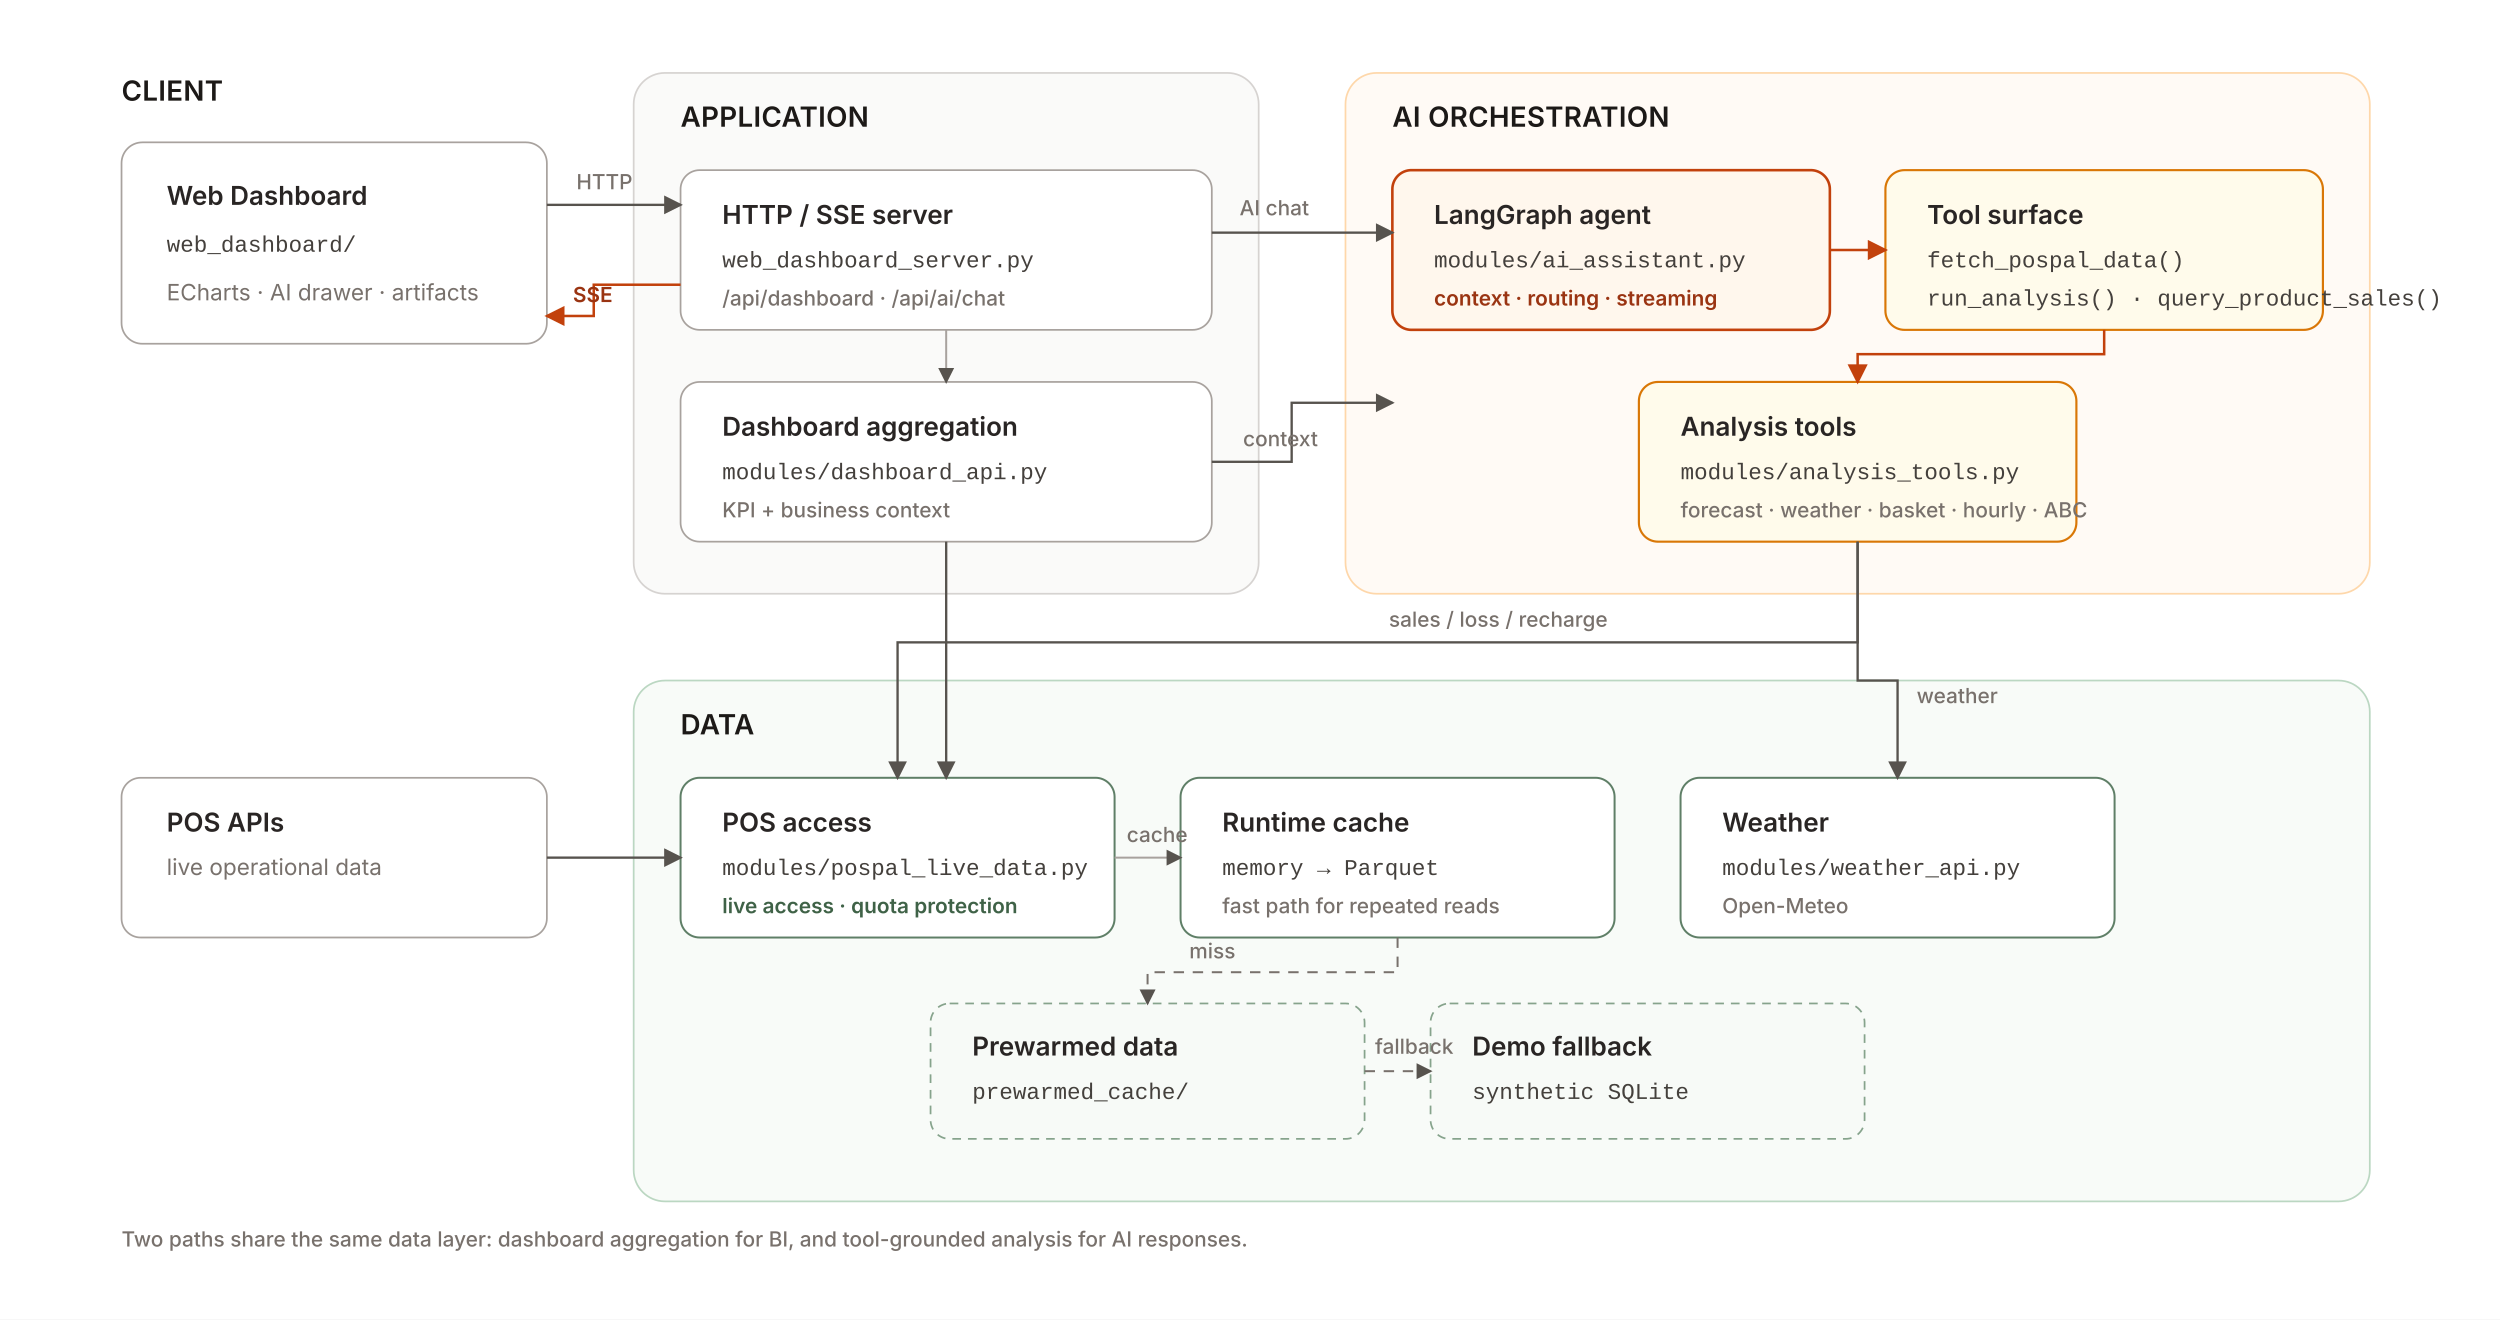
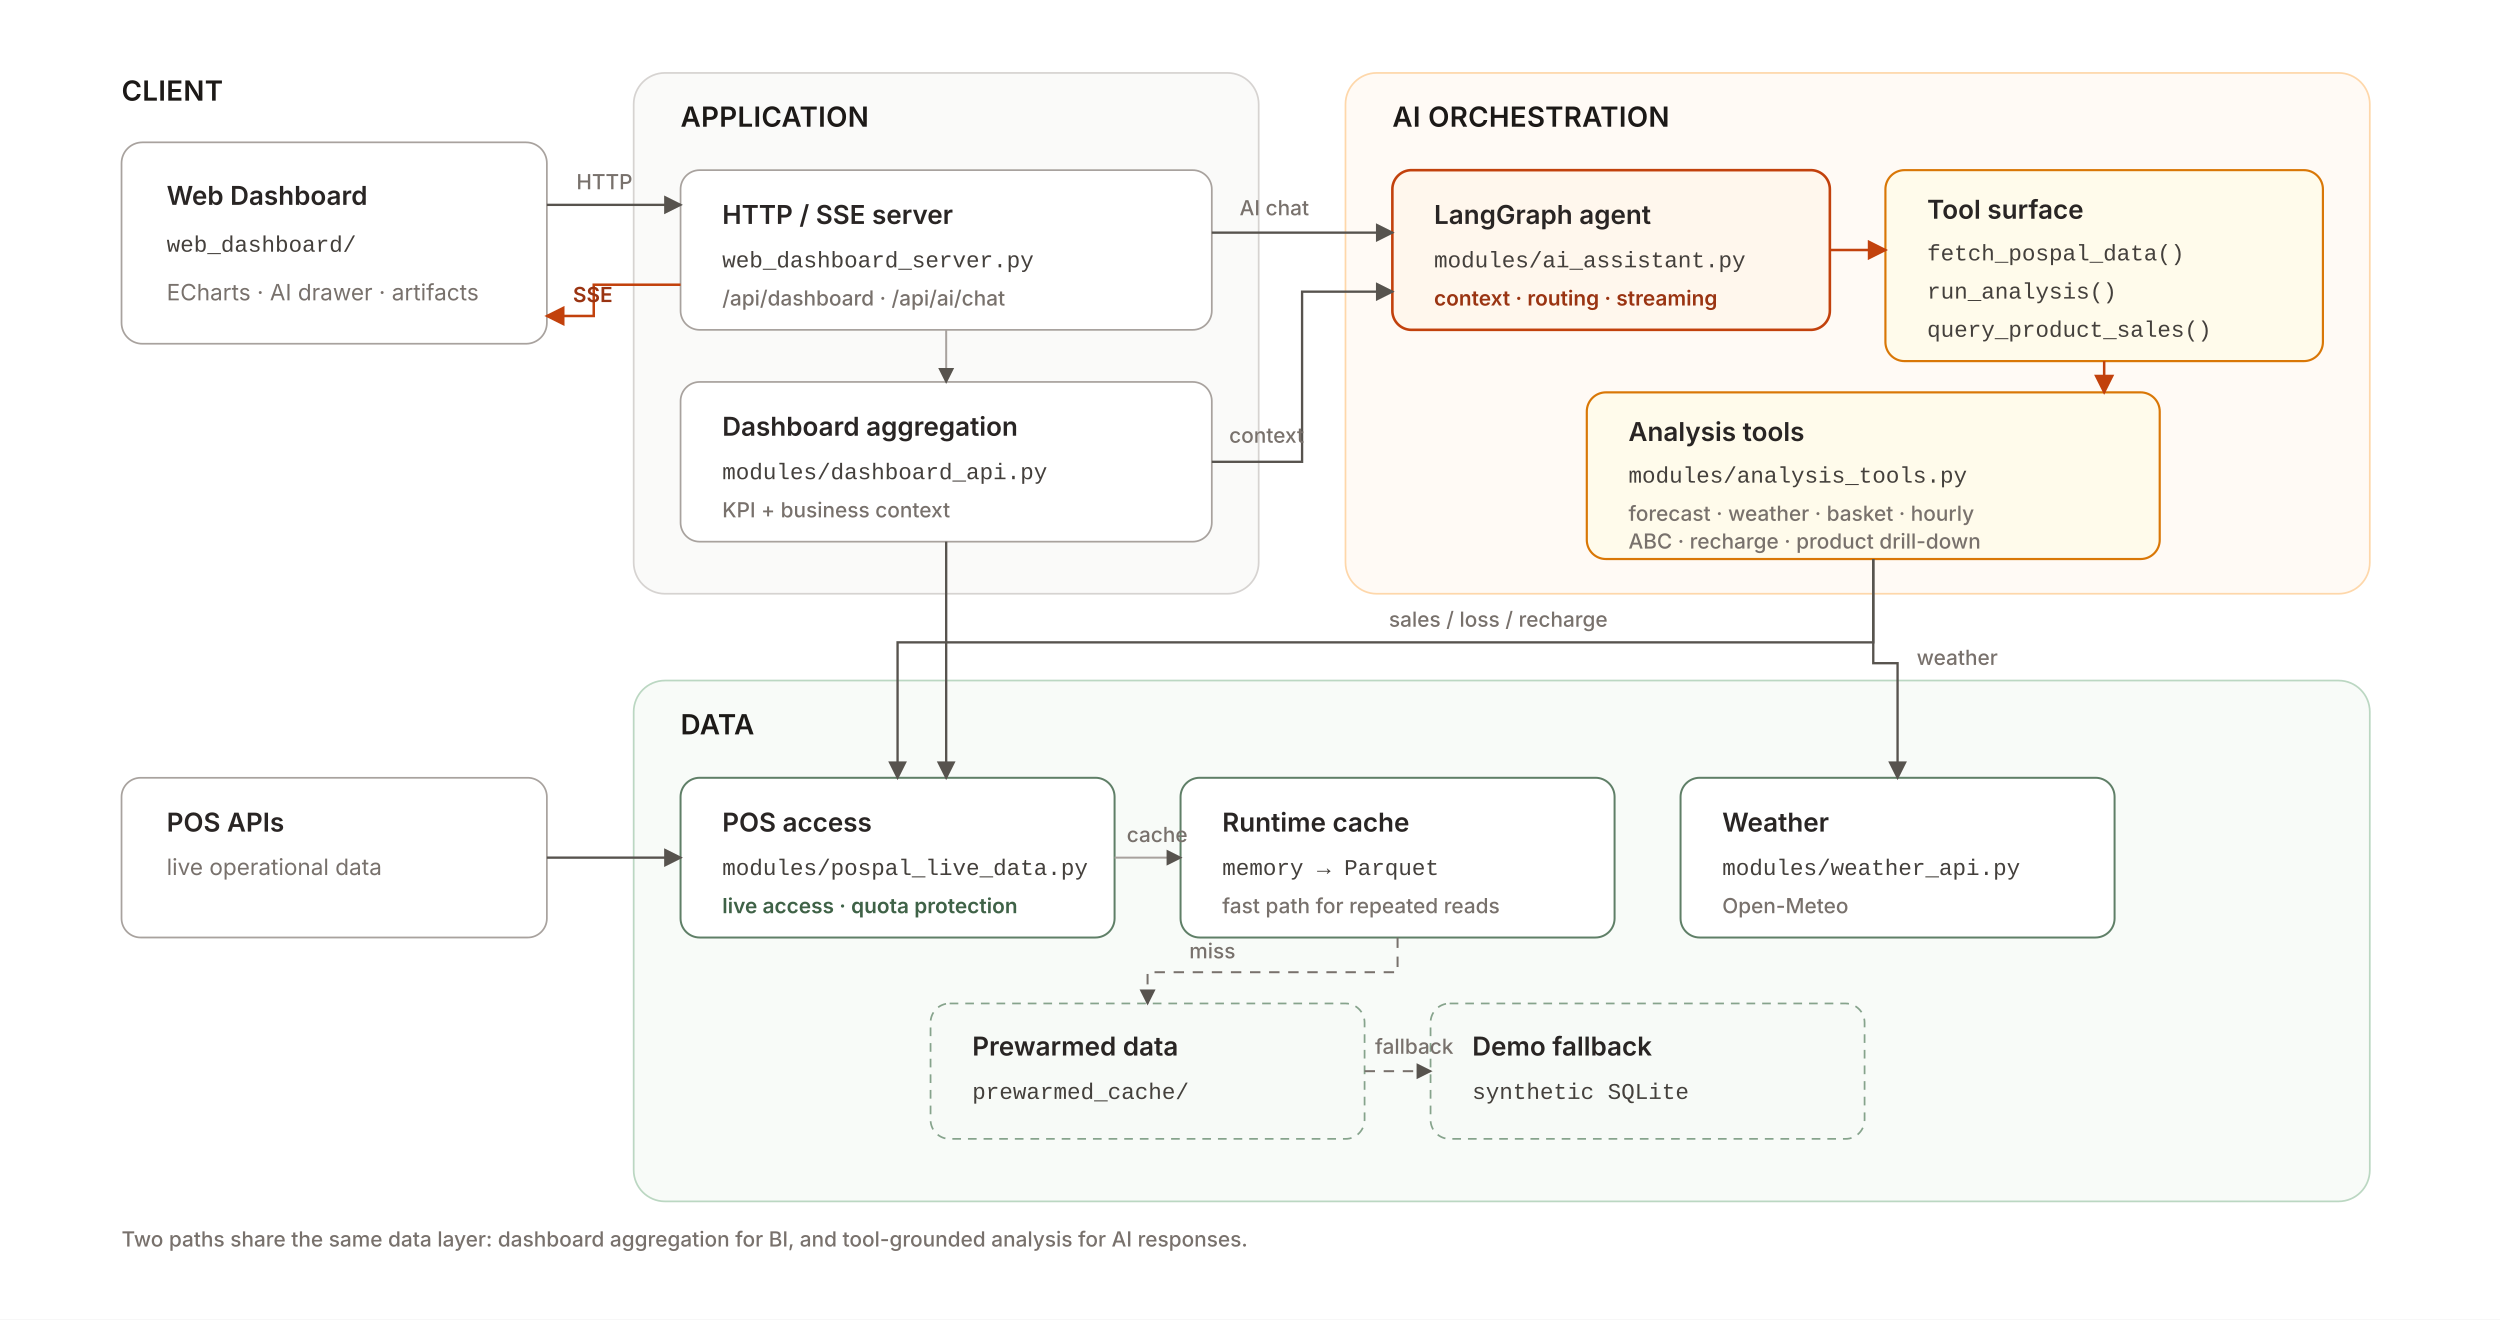
<svg xmlns="http://www.w3.org/2000/svg" width="1440" height="760" viewBox="0 0 1440 760" role="img" aria-labelledby="title desc">
  <defs>
    <marker id="arrow" markerWidth="8" markerHeight="8" refX="7" refY="4" orient="auto" markerUnits="strokeWidth">
      <path d="M0,0 L8,4 L0,8 Z" fill="#57534e" />
    </marker>
    <marker id="arrow-orange" markerWidth="8" markerHeight="8" refX="7" refY="4" orient="auto" markerUnits="strokeWidth">
      <path d="M0,0 L8,4 L0,8 Z" fill="#c2410c" />
    </marker>
    <style>
      .bg { fill:#ffffff; }
      .group { fill:#fafaf9; stroke:#d6d3d1; stroke-width:1; }
      .group-ai { fill:#fffaf5; stroke:#fed7aa; stroke-width:1; }
      .group-data { fill:#f8fbf8; stroke:#bbd7c2; stroke-width:1; }
      .box { fill:#ffffff; stroke:#a8a29e; stroke-width:1; }
      .box-ai { fill:#fff7ed; stroke:#c2410c; stroke-width:1.5; }
      .box-tool { fill:#fffbeb; stroke:#d97706; stroke-width:1.25; }
      .box-data { fill:#ffffff; stroke:#5f7f67; stroke-width:1.15; }
      .box-fallback { fill:#f7faf7; stroke:#86a38c; stroke-width:1; stroke-dasharray:5 4; }
      .title { font:600 16px -apple-system,BlinkMacSystemFont,"Segoe UI",sans-serif; fill:#1c1917; letter-spacing:.01em; }
      .label { font:600 15px -apple-system,BlinkMacSystemFont,"Segoe UI",sans-serif; fill:#292524; }
      .sub { font:400 13px -apple-system,BlinkMacSystemFont,"Segoe UI",sans-serif; fill:#78716c; }
      .mono { font:500 13px ui-monospace,SFMono-Regular,Menlo,Monaco,Consolas,"Liberation Mono",monospace; fill:#44403c; }
      .small { font:500 12px -apple-system,BlinkMacSystemFont,"Segoe UI",sans-serif; fill:#78716c; }
      .small-orange { font:600 12px -apple-system,BlinkMacSystemFont,"Segoe UI",sans-serif; fill:#9a3412; }
      .small-green { font:600 12px -apple-system,BlinkMacSystemFont,"Segoe UI",sans-serif; fill:#3f6247; }
      .line { fill:none; stroke:#57534e; stroke-width:1.35; marker-end:url(#arrow); }
      .line-soft { fill:none; stroke:#a8a29e; stroke-width:1.15; marker-end:url(#arrow); }
      .line-ai { fill:none; stroke:#c2410c; stroke-width:1.45; marker-end:url(#arrow-orange); }
      .line-dashed { fill:none; stroke:#78716c; stroke-width:1.15; stroke-dasharray:6 5; marker-end:url(#arrow); }
    </style>
  </defs>
  <rect class="bg" width="1440" height="760" />
  <text x="70" y="58" class="title">CLIENT</text>
  <rect x="70" y="82" rx="12" ry="12" width="245" height="116" class="box" />
  <text x="96" y="118" class="label">Web Dashboard</text>
  <text x="96" y="145" class="mono">web_dashboard/</text>
  <text x="96" y="173" class="sub">ECharts · AI drawer · artifacts</text>
  <rect x="365" y="42" rx="18" ry="18" width="360" height="300" class="group" />
  <text x="392" y="73" class="title">APPLICATION</text>
  <rect x="392" y="98" rx="11" ry="11" width="306" height="92" class="box" />
  <text x="416" y="129" class="label">HTTP / SSE server</text>
  <text x="416" y="154" class="mono">web_dashboard_server.py</text>
  <text x="416" y="176" class="small">/api/dashboard · /api/ai/chat</text>
  <rect x="392" y="220" rx="11" ry="11" width="306" height="92" class="box" />
  <text x="416" y="251" class="label">Dashboard aggregation</text>
  <text x="416" y="276" class="mono">modules/dashboard_api.py</text>
  <text x="416" y="298" class="small">KPI + business context</text>
  <rect x="775" y="42" rx="18" ry="18" width="590" height="300" class="group-ai" />
  <text x="802" y="73" class="title">AI ORCHESTRATION</text>
  <rect x="802" y="98" rx="11" ry="11" width="252" height="92" class="box-ai" />
  <text x="826" y="129" class="label">LangGraph agent</text>
  <text x="826" y="154" class="mono">modules/ai_assistant.py</text>
  <text x="826" y="176" class="small-orange">context · routing · streaming</text>
-   <rect x="1086" y="98" rx="11" ry="11" width="252" height="92" class="box-tool" />
-   <text x="1110" y="129" class="label">Tool surface</text>
-   <text x="1110" y="154" class="mono">fetch_pospal_data()</text>
-   <text x="1110" y="176" class="mono">run_analysis() · query_product_sales()</text>
-   <rect x="944" y="220" rx="11" ry="11" width="252" height="92" class="box-tool" />
-   <text x="968" y="251" class="label">Analysis tools</text>
-   <text x="968" y="276" class="mono">modules/analysis_tools.py</text>
-   <text x="968" y="298" class="small">forecast · weather · basket · hourly · ABC</text>
+   <rect x="1086" y="98" rx="11" ry="11" width="252" height="110" class="box-tool" />
+   <text x="1110" y="126" class="label">Tool surface</text>
+   <text x="1110" y="150" class="mono">fetch_pospal_data()</text>
+   <text x="1110" y="172" class="mono">run_analysis()</text>
+   <text x="1110" y="194" class="mono">query_product_sales()</text>
+   <rect x="914" y="226" rx="11" ry="11" width="330" height="96" class="box-tool" />
+   <text x="938" y="254" class="label">Analysis tools</text>
+   <text x="938" y="278" class="mono">modules/analysis_tools.py</text>
+   <text x="938" y="300" class="small">forecast · weather · basket · hourly</text>
+   <text x="938" y="316" class="small">ABC · recharge · product drill-down</text>
  <rect x="365" y="392" rx="18" ry="18" width="1000" height="300" class="group-data" />
  <text x="392" y="423" class="title">DATA</text>
  <rect x="392" y="448" rx="11" ry="11" width="250" height="92" class="box-data" />
  <text x="416" y="479" class="label">POS access</text>
  <text x="416" y="504" class="mono">modules/pospal_live_data.py</text>
  <text x="416" y="526" class="small-green">live access · quota protection</text>
  <rect x="680" y="448" rx="11" ry="11" width="250" height="92" class="box-data" />
  <text x="704" y="479" class="label">Runtime cache</text>
  <text x="704" y="504" class="mono">memory → Parquet</text>
  <text x="704" y="526" class="small">fast path for repeated reads</text>
  <rect x="968" y="448" rx="11" ry="11" width="250" height="92" class="box-data" />
  <text x="992" y="479" class="label">Weather</text>
  <text x="992" y="504" class="mono">modules/weather_api.py</text>
  <text x="992" y="526" class="small">Open-Meteo</text>
  <rect x="536" y="578" rx="11" ry="11" width="250" height="78" class="box-fallback" />
  <text x="560" y="608" class="label">Prewarmed data</text>
  <text x="560" y="633" class="mono">prewarmed_cache/</text>
  <rect x="824" y="578" rx="11" ry="11" width="250" height="78" class="box-fallback" />
  <text x="848" y="608" class="label">Demo fallback</text>
  <text x="848" y="633" class="mono">synthetic SQLite</text>
  <path class="line" d="M315 118 H392" />
  <text x="332" y="109" class="small">HTTP</text>
  <path class="line-ai" d="M392 164 H342 V182 H315" />
  <text x="330" y="174" class="small-orange">SSE</text>
  <path class="line" d="M698 134 H802" />
  <text x="714" y="124" class="small">AI chat</text>
  <path class="line-soft" d="M545 190 V220" />
-   <path class="line" d="M698 266 H744 V232 H802" />
-   <text x="716" y="257" class="small">context</text>
+   <path class="line" d="M698 266 H750 V168 H802" />
+   <text x="708" y="255" class="small">context</text>
  <path class="line-ai" d="M1054 144 H1086" />
-   <path class="line-ai" d="M1212 190 V204 H1070 V220" />
+   <path class="line-ai" d="M1212 208 V226" />
  <path class="line" d="M545 312 V448" />
-   <path class="line" d="M1070 312 V370 H517 V448" />
+   <path class="line" d="M1079 322 V370 H517 V448" />
  <text x="800" y="361" class="small">sales / loss / recharge</text>
-   <path class="line" d="M1070 312 V392 H1093 V448" />
-   <text x="1104" y="405" class="small">weather</text>
+   <path class="line" d="M1079 322 V382 H1093 V448" />
+   <text x="1104" y="383" class="small">weather</text>
  <path class="line-soft" d="M642 494 H680" />
  <text x="649" y="485" class="small">cache</text>
  <path class="line-dashed" d="M805 540 V560 H661 V578" />
  <text x="685" y="552" class="small">miss</text>
  <path class="line-dashed" d="M786 617 H824" />
  <text x="792" y="607" class="small">fallback</text>
  <rect x="70" y="448" rx="11" ry="11" width="245" height="92" class="box" />
  <text x="96" y="479" class="label">POS APIs</text>
  <text x="96" y="504" class="sub">live operational data</text>
  <path class="line" d="M315 494 H392" />
  <text x="70" y="718" class="small">Two paths share the same data layer: dashboard aggregation for BI, and tool-grounded analysis for AI responses.</text>
</svg>
